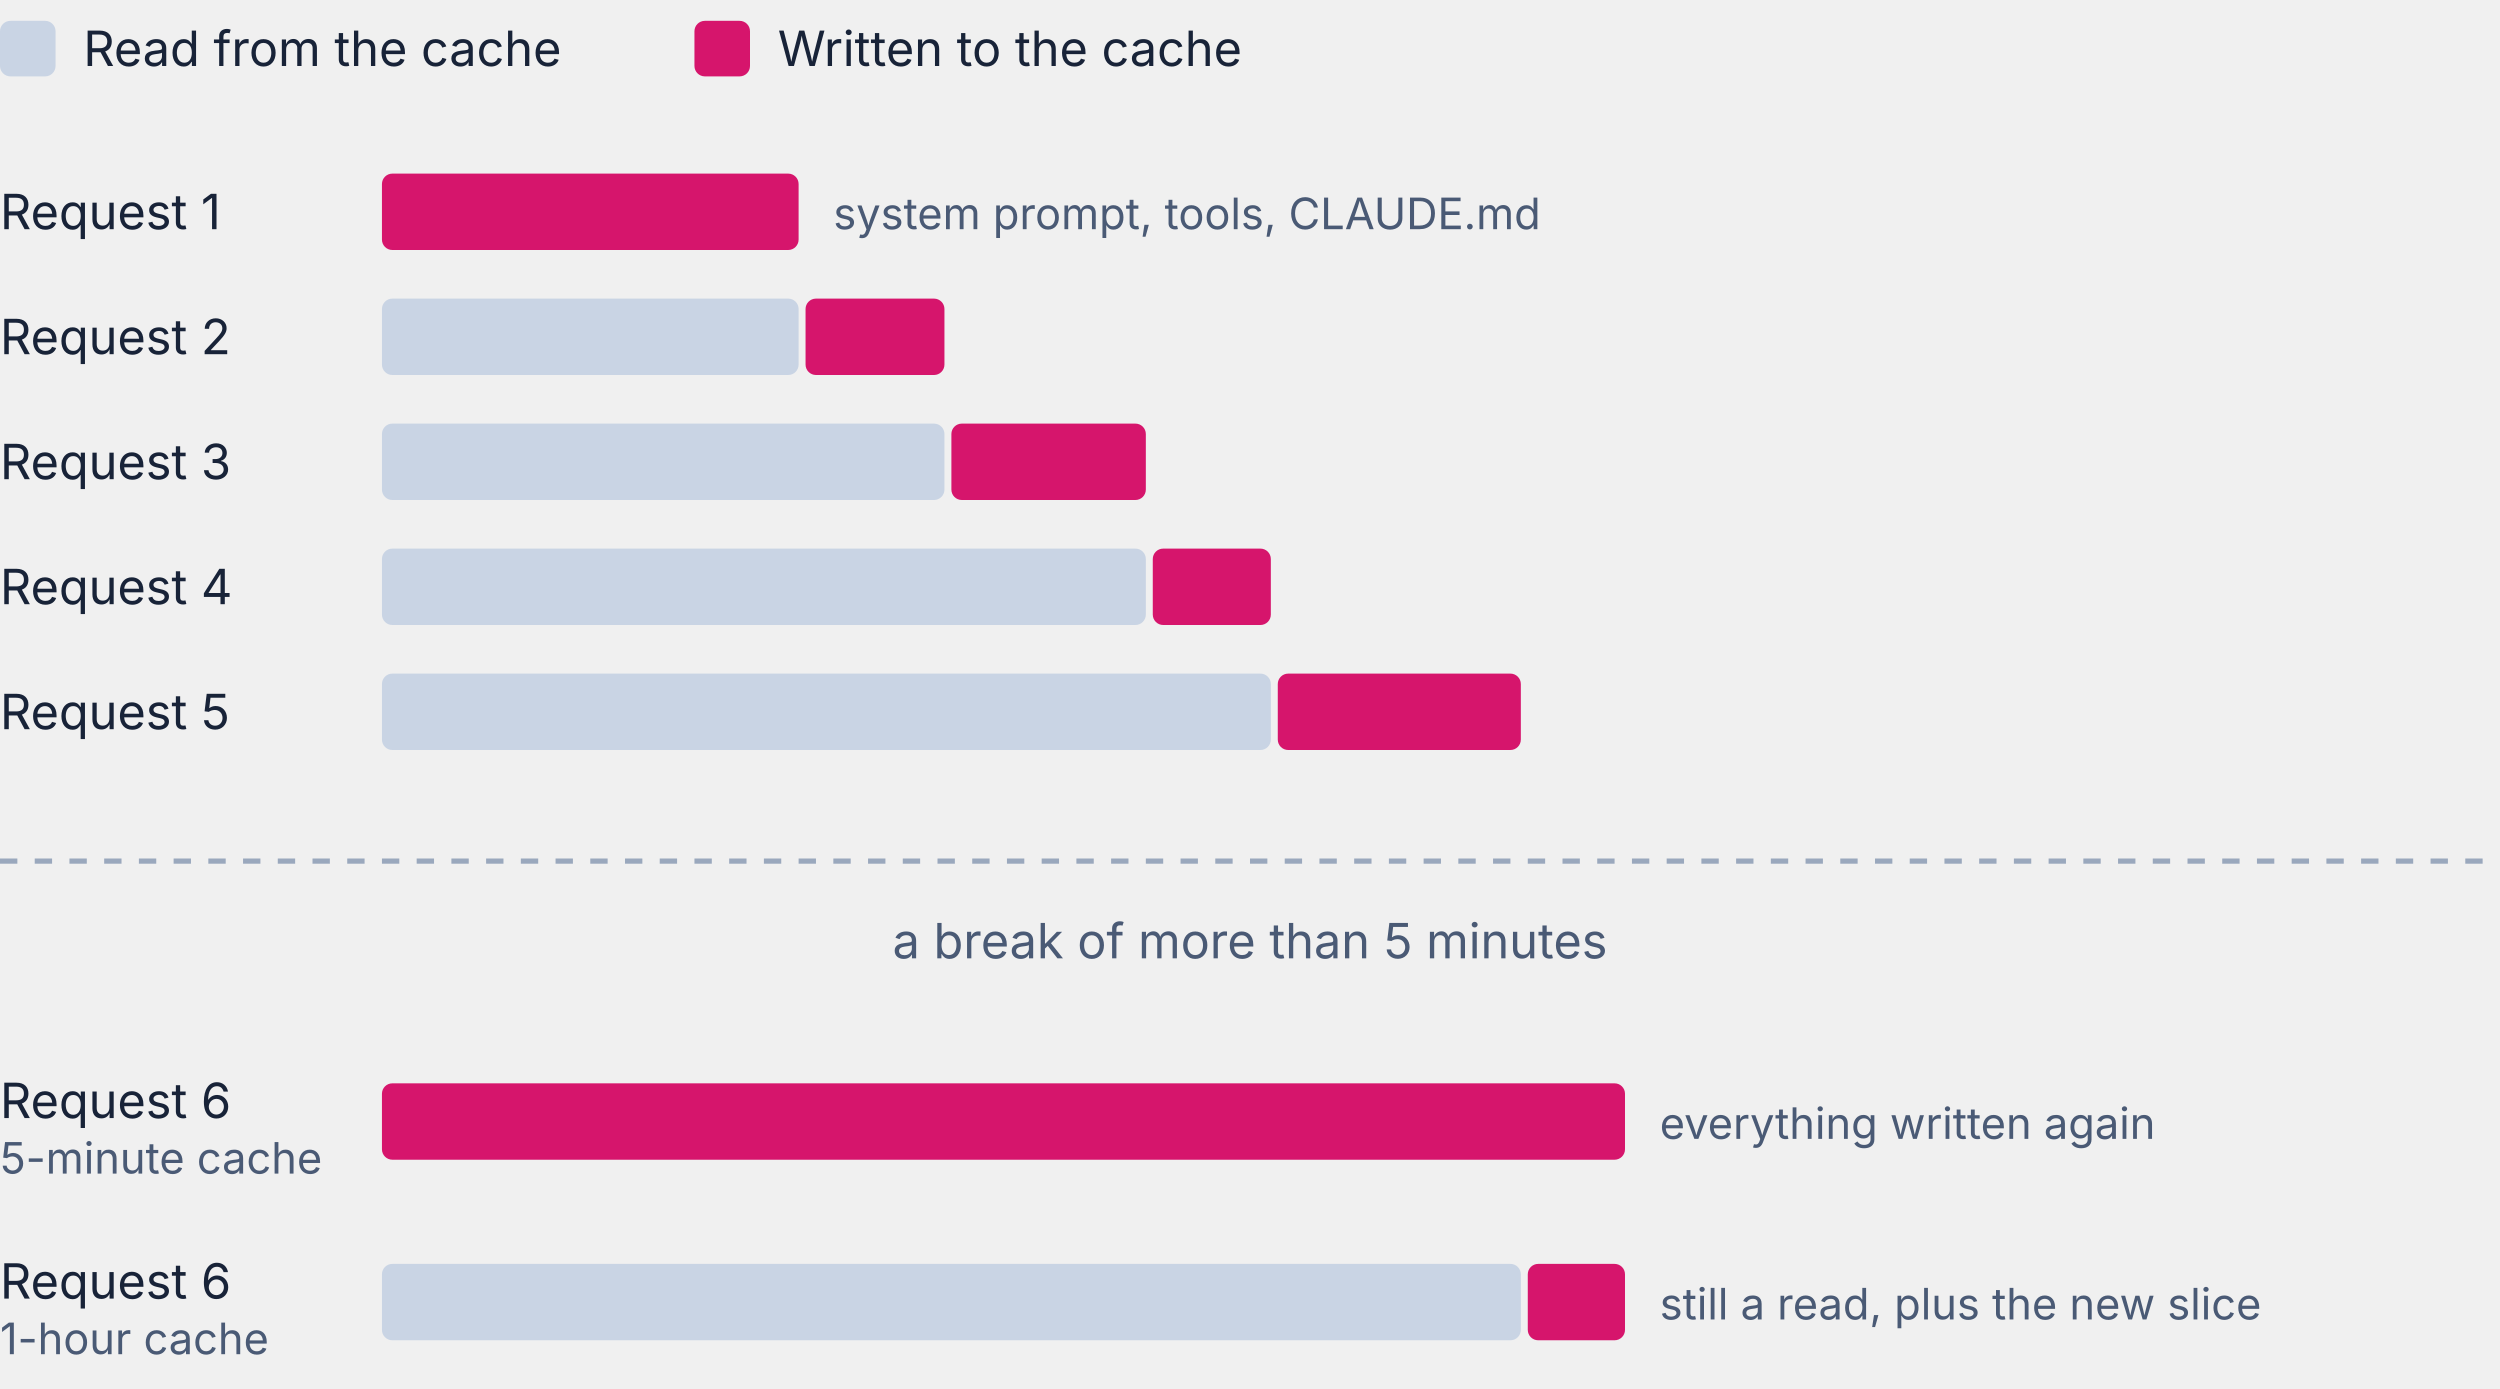
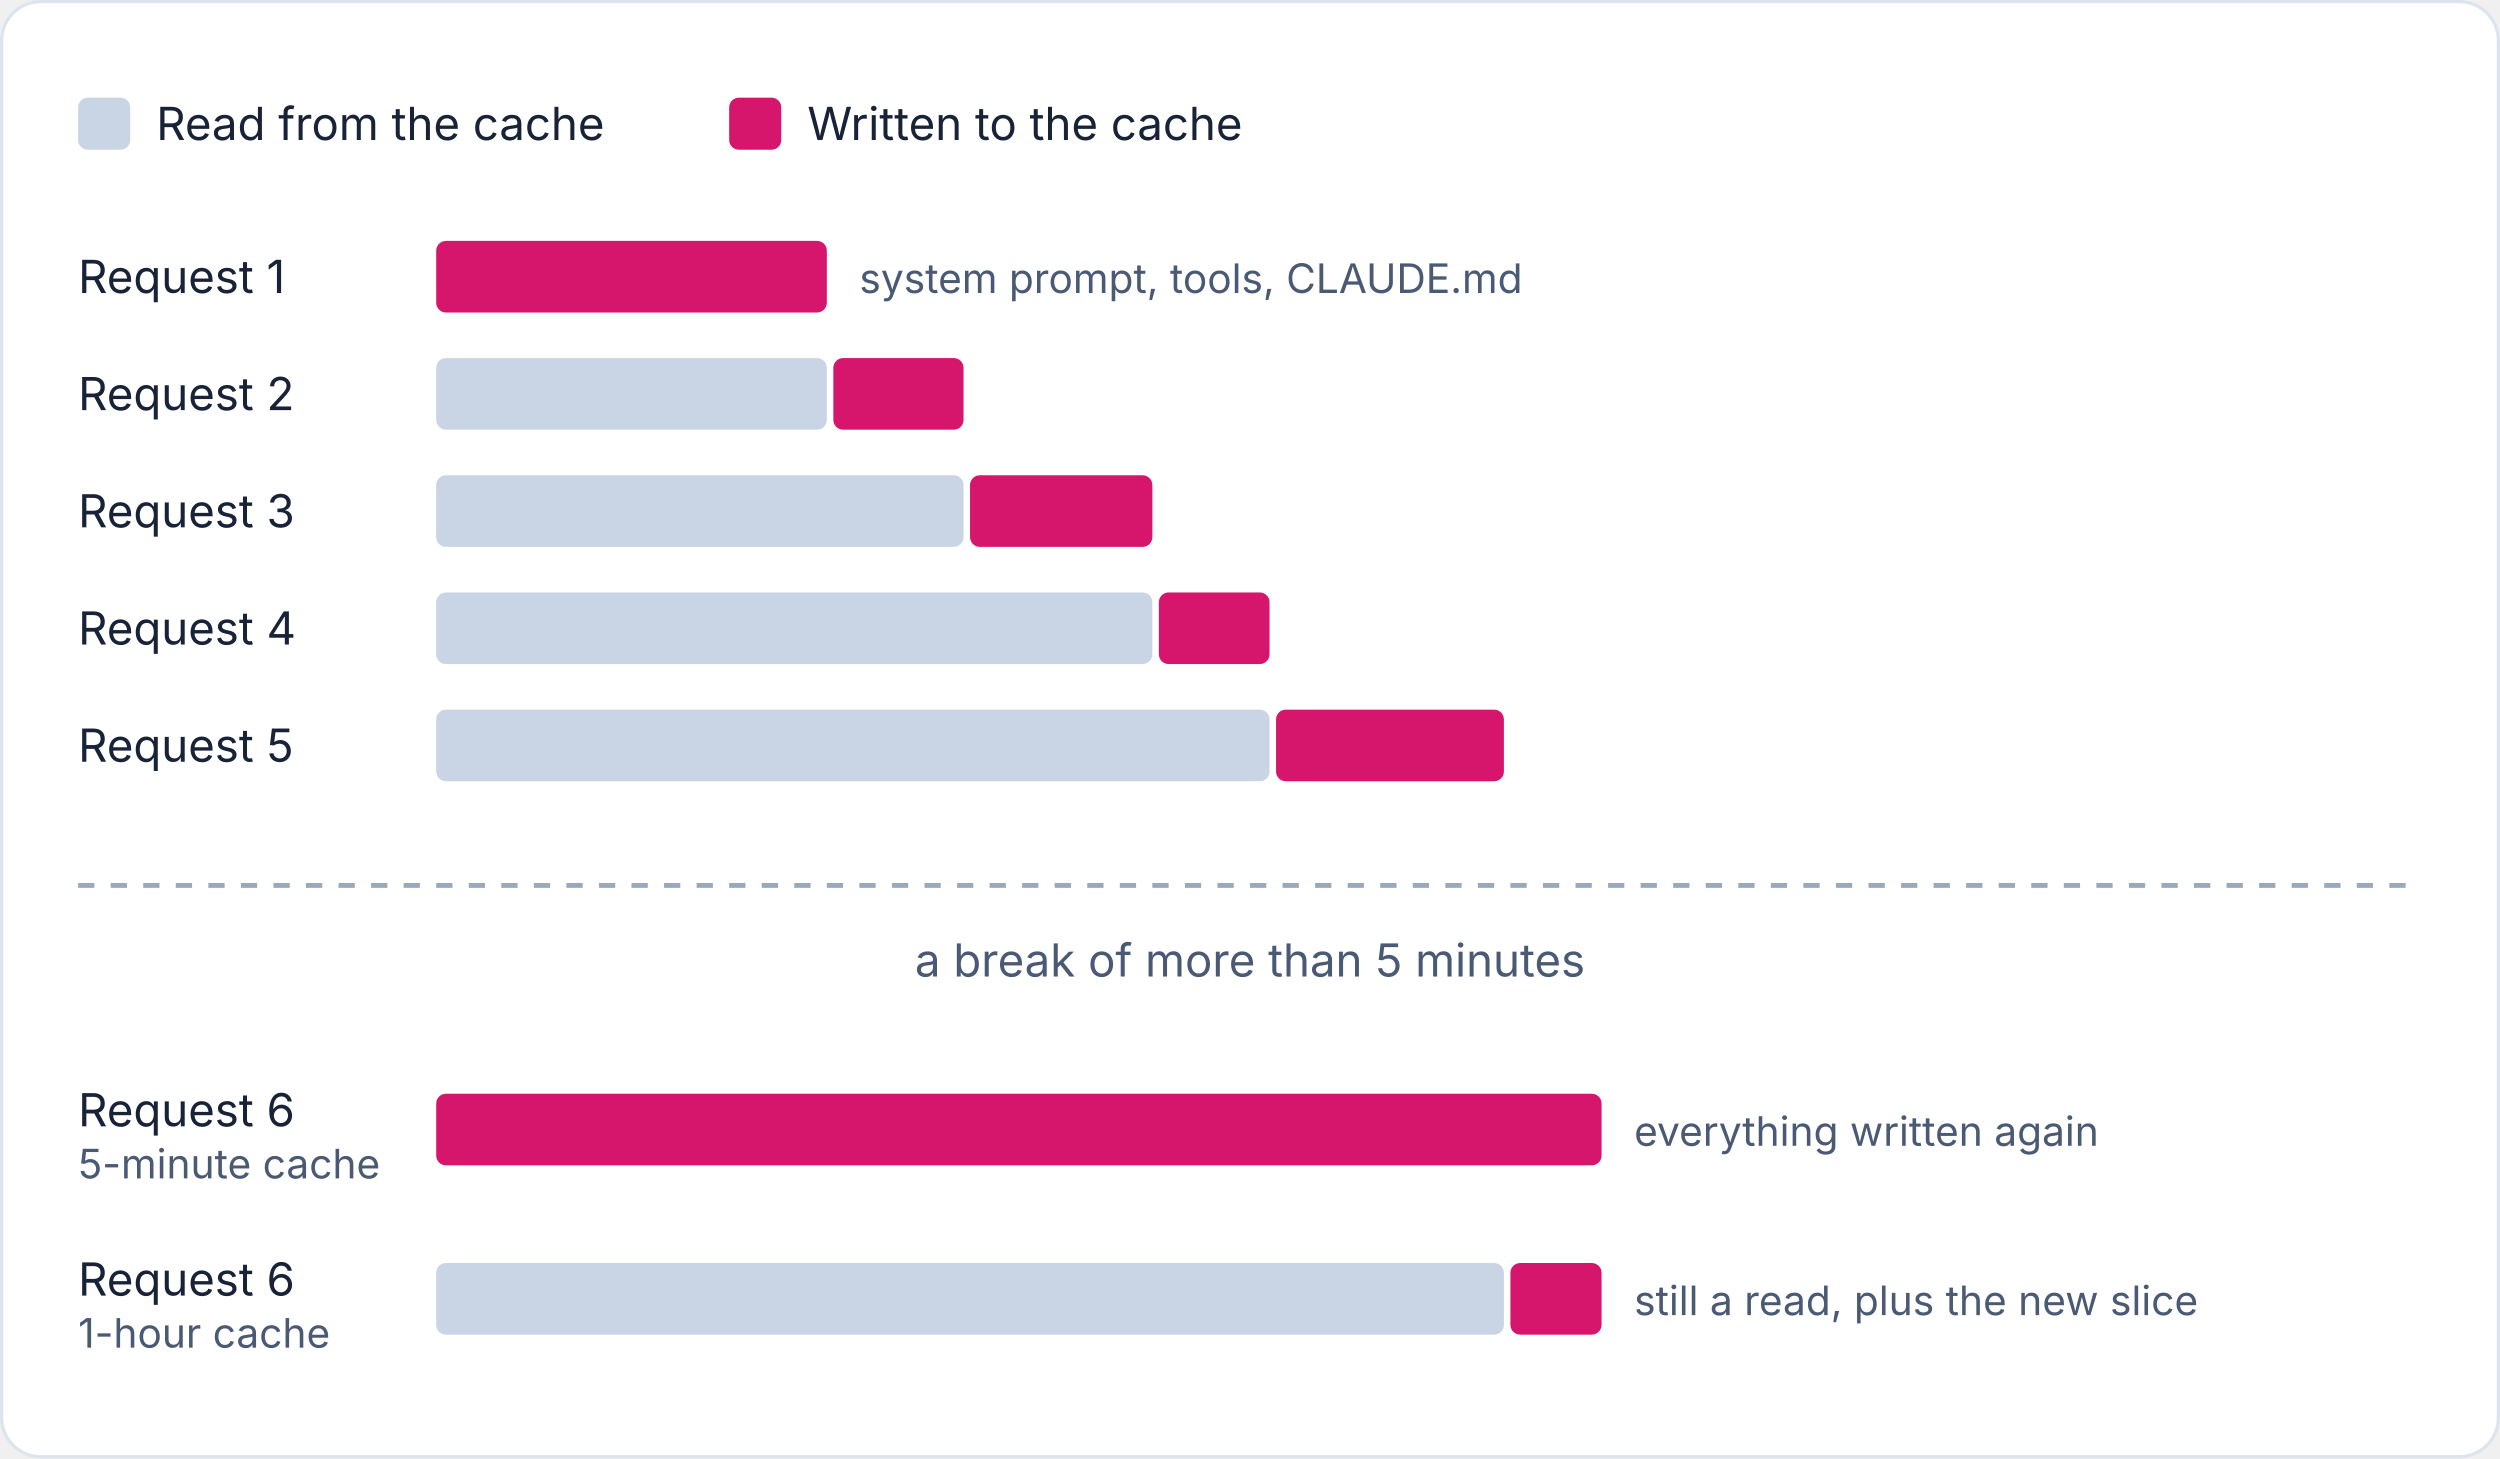
- <svg xmlns="http://www.w3.org/2000/svg" viewBox="0 0 720 400" width="720" height="400" role="img" aria-labelledby="t d">
+ <svg xmlns="http://www.w3.org/2000/svg" viewBox="0 0 768 448" width="768" height="448" role="img" aria-labelledby="t d">
  <style>
    text { font-family: system-ui, -apple-system, 'Segoe UI', sans-serif; font-size: 14px; fill: #182338; }
    .soft { fill: #4a5a75; }
    .small { font-size: 12.5px; }
+     .card { fill: #ffffff; stroke: #dde4ee; }
    .read { fill: #c9d4e4; }
    .write { fill: #d6156c; }
    .rule { stroke: #9aa8bd; stroke-width: 1.5; stroke-dasharray: 5 5; }
    @media (prefers-color-scheme: dark) {
      text { fill: #e4ebf6; }
      .soft { fill: #9fb0c9; }
-       .read { fill: #2e4061; }
+       .card { fill: #132034; stroke: #2a3b58; }
+       .read { fill: #3a4f75; }
      .write { fill: #ff3d93; }
      .rule { stroke: #4b5d7c; }
    }
  </style>
-   <rect class="read" x="0" y="6" width="16" height="16" rx="3" />
-   <text x="24" y="19">Read from the cache</text>
-   <rect class="write" x="200" y="6" width="16" height="16" rx="3" />
-   <text x="224" y="19">Written to the cache</text>
-   <text x="0" y="66">Request 1</text>
-   <rect class="write" x="110" y="50" width="120" height="22" rx="3" />
-   <text class="soft small" x="240" y="66">system prompt, tools, CLAUDE.md</text>
-   <text x="0" y="102">Request 2</text>
-   <rect class="read" x="110" y="86" width="120" height="22" rx="3" />
-   <rect class="write" x="232" y="86" width="40" height="22" rx="3" />
-   <text x="0" y="138">Request 3</text>
-   <rect class="read" x="110" y="122" width="162" height="22" rx="3" />
-   <rect class="write" x="274" y="122" width="56" height="22" rx="3" />
-   <text x="0" y="174">Request 4</text>
-   <rect class="read" x="110" y="158" width="220" height="22" rx="3" />
-   <rect class="write" x="332" y="158" width="34" height="22" rx="3" />
-   <text x="0" y="210">Request 5</text>
-   <rect class="read" x="110" y="194" width="256" height="22" rx="3" />
-   <rect class="write" x="368" y="194" width="70" height="22" rx="3" />
-   <line class="rule" x1="0" y1="248" x2="720" y2="248" />
-   <text class="soft" x="360" y="276" text-anchor="middle">a break of more than 5 minutes</text>
-   <text x="0" y="322">Request 6</text>
-   <text class="soft small" x="0" y="338">5-minute cache</text>
-   <rect class="write" x="110" y="312" width="358" height="22" rx="3" />
-   <text class="soft small" x="478" y="328">everything written again</text>
-   <text x="0" y="374">Request 6</text>
-   <text class="soft small" x="0" y="390">1-hour cache</text>
-   <rect class="read" x="110" y="364" width="328" height="22" rx="3" />
-   <rect class="write" x="440" y="364" width="28" height="22" rx="3" />
-   <text class="soft small" x="478" y="380">still a read, plus the new slice</text>
+   <rect class="card" x="0.5" y="0.5" width="767" height="447" rx="12" />
+   <g transform="translate(24 24)">
+     <rect class="read" x="0" y="6" width="16" height="16" rx="3" />
+     <text x="24" y="19">Read from the cache</text>
+     <rect class="write" x="200" y="6" width="16" height="16" rx="3" />
+     <text x="224" y="19">Written to the cache</text>
+     <text x="0" y="66">Request 1</text>
+     <rect class="write" x="110" y="50" width="120" height="22" rx="3" />
+     <text class="soft small" x="240" y="66">system prompt, tools, CLAUDE.md</text>
+     <text x="0" y="102">Request 2</text>
+     <rect class="read" x="110" y="86" width="120" height="22" rx="3" />
+     <rect class="write" x="232" y="86" width="40" height="22" rx="3" />
+     <text x="0" y="138">Request 3</text>
+     <rect class="read" x="110" y="122" width="162" height="22" rx="3" />
+     <rect class="write" x="274" y="122" width="56" height="22" rx="3" />
+     <text x="0" y="174">Request 4</text>
+     <rect class="read" x="110" y="158" width="220" height="22" rx="3" />
+     <rect class="write" x="332" y="158" width="34" height="22" rx="3" />
+     <text x="0" y="210">Request 5</text>
+     <rect class="read" x="110" y="194" width="256" height="22" rx="3" />
+     <rect class="write" x="368" y="194" width="70" height="22" rx="3" />
+     <line class="rule" x1="0" y1="248" x2="720" y2="248" />
+     <text class="soft" x="360" y="276" text-anchor="middle">a break of more than 5 minutes</text>
+     <text x="0" y="322">Request 6</text>
+     <text class="soft small" x="0" y="338">5-minute cache</text>
+     <rect class="write" x="110" y="312" width="358" height="22" rx="3" />
+     <text class="soft small" x="478" y="328">everything written again</text>
+     <text x="0" y="374">Request 6</text>
+     <text class="soft small" x="0" y="390">1-hour cache</text>
+     <rect class="read" x="110" y="364" width="328" height="22" rx="3" />
+     <rect class="write" x="440" y="364" width="28" height="22" rx="3" />
+     <text class="soft small" x="478" y="380">still a read, plus the new slice</text>
+   </g>
</svg>
